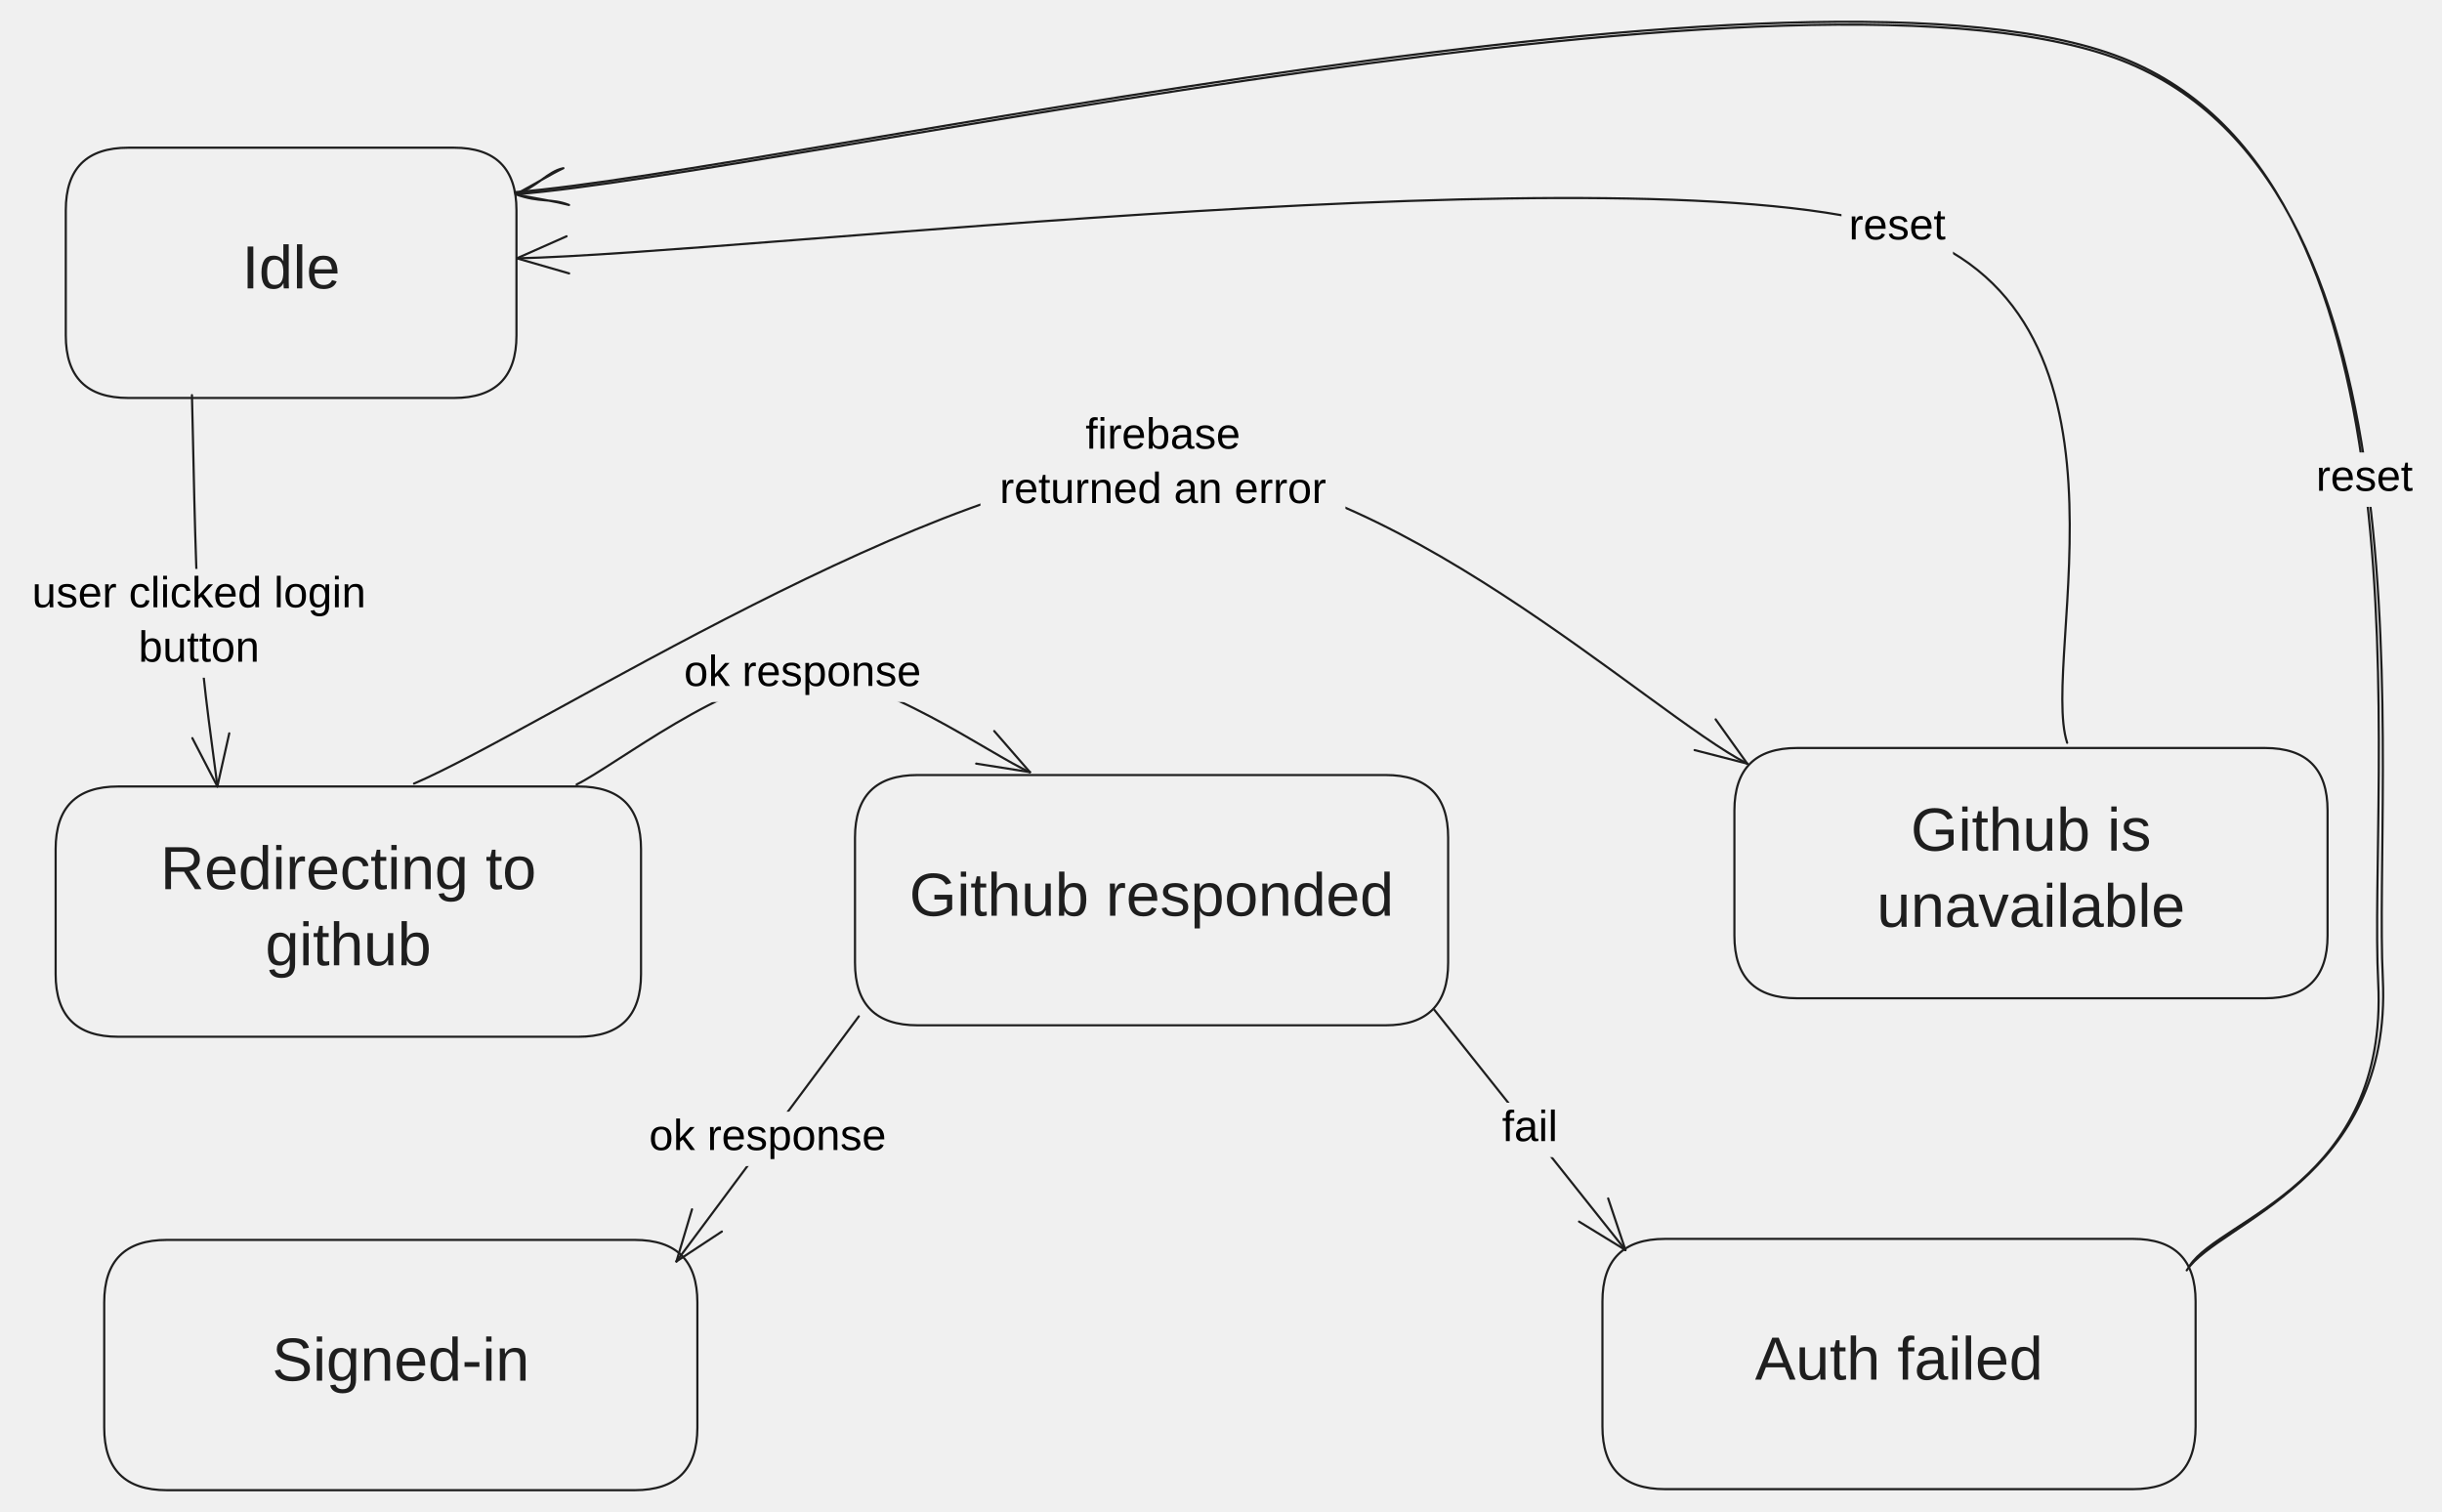
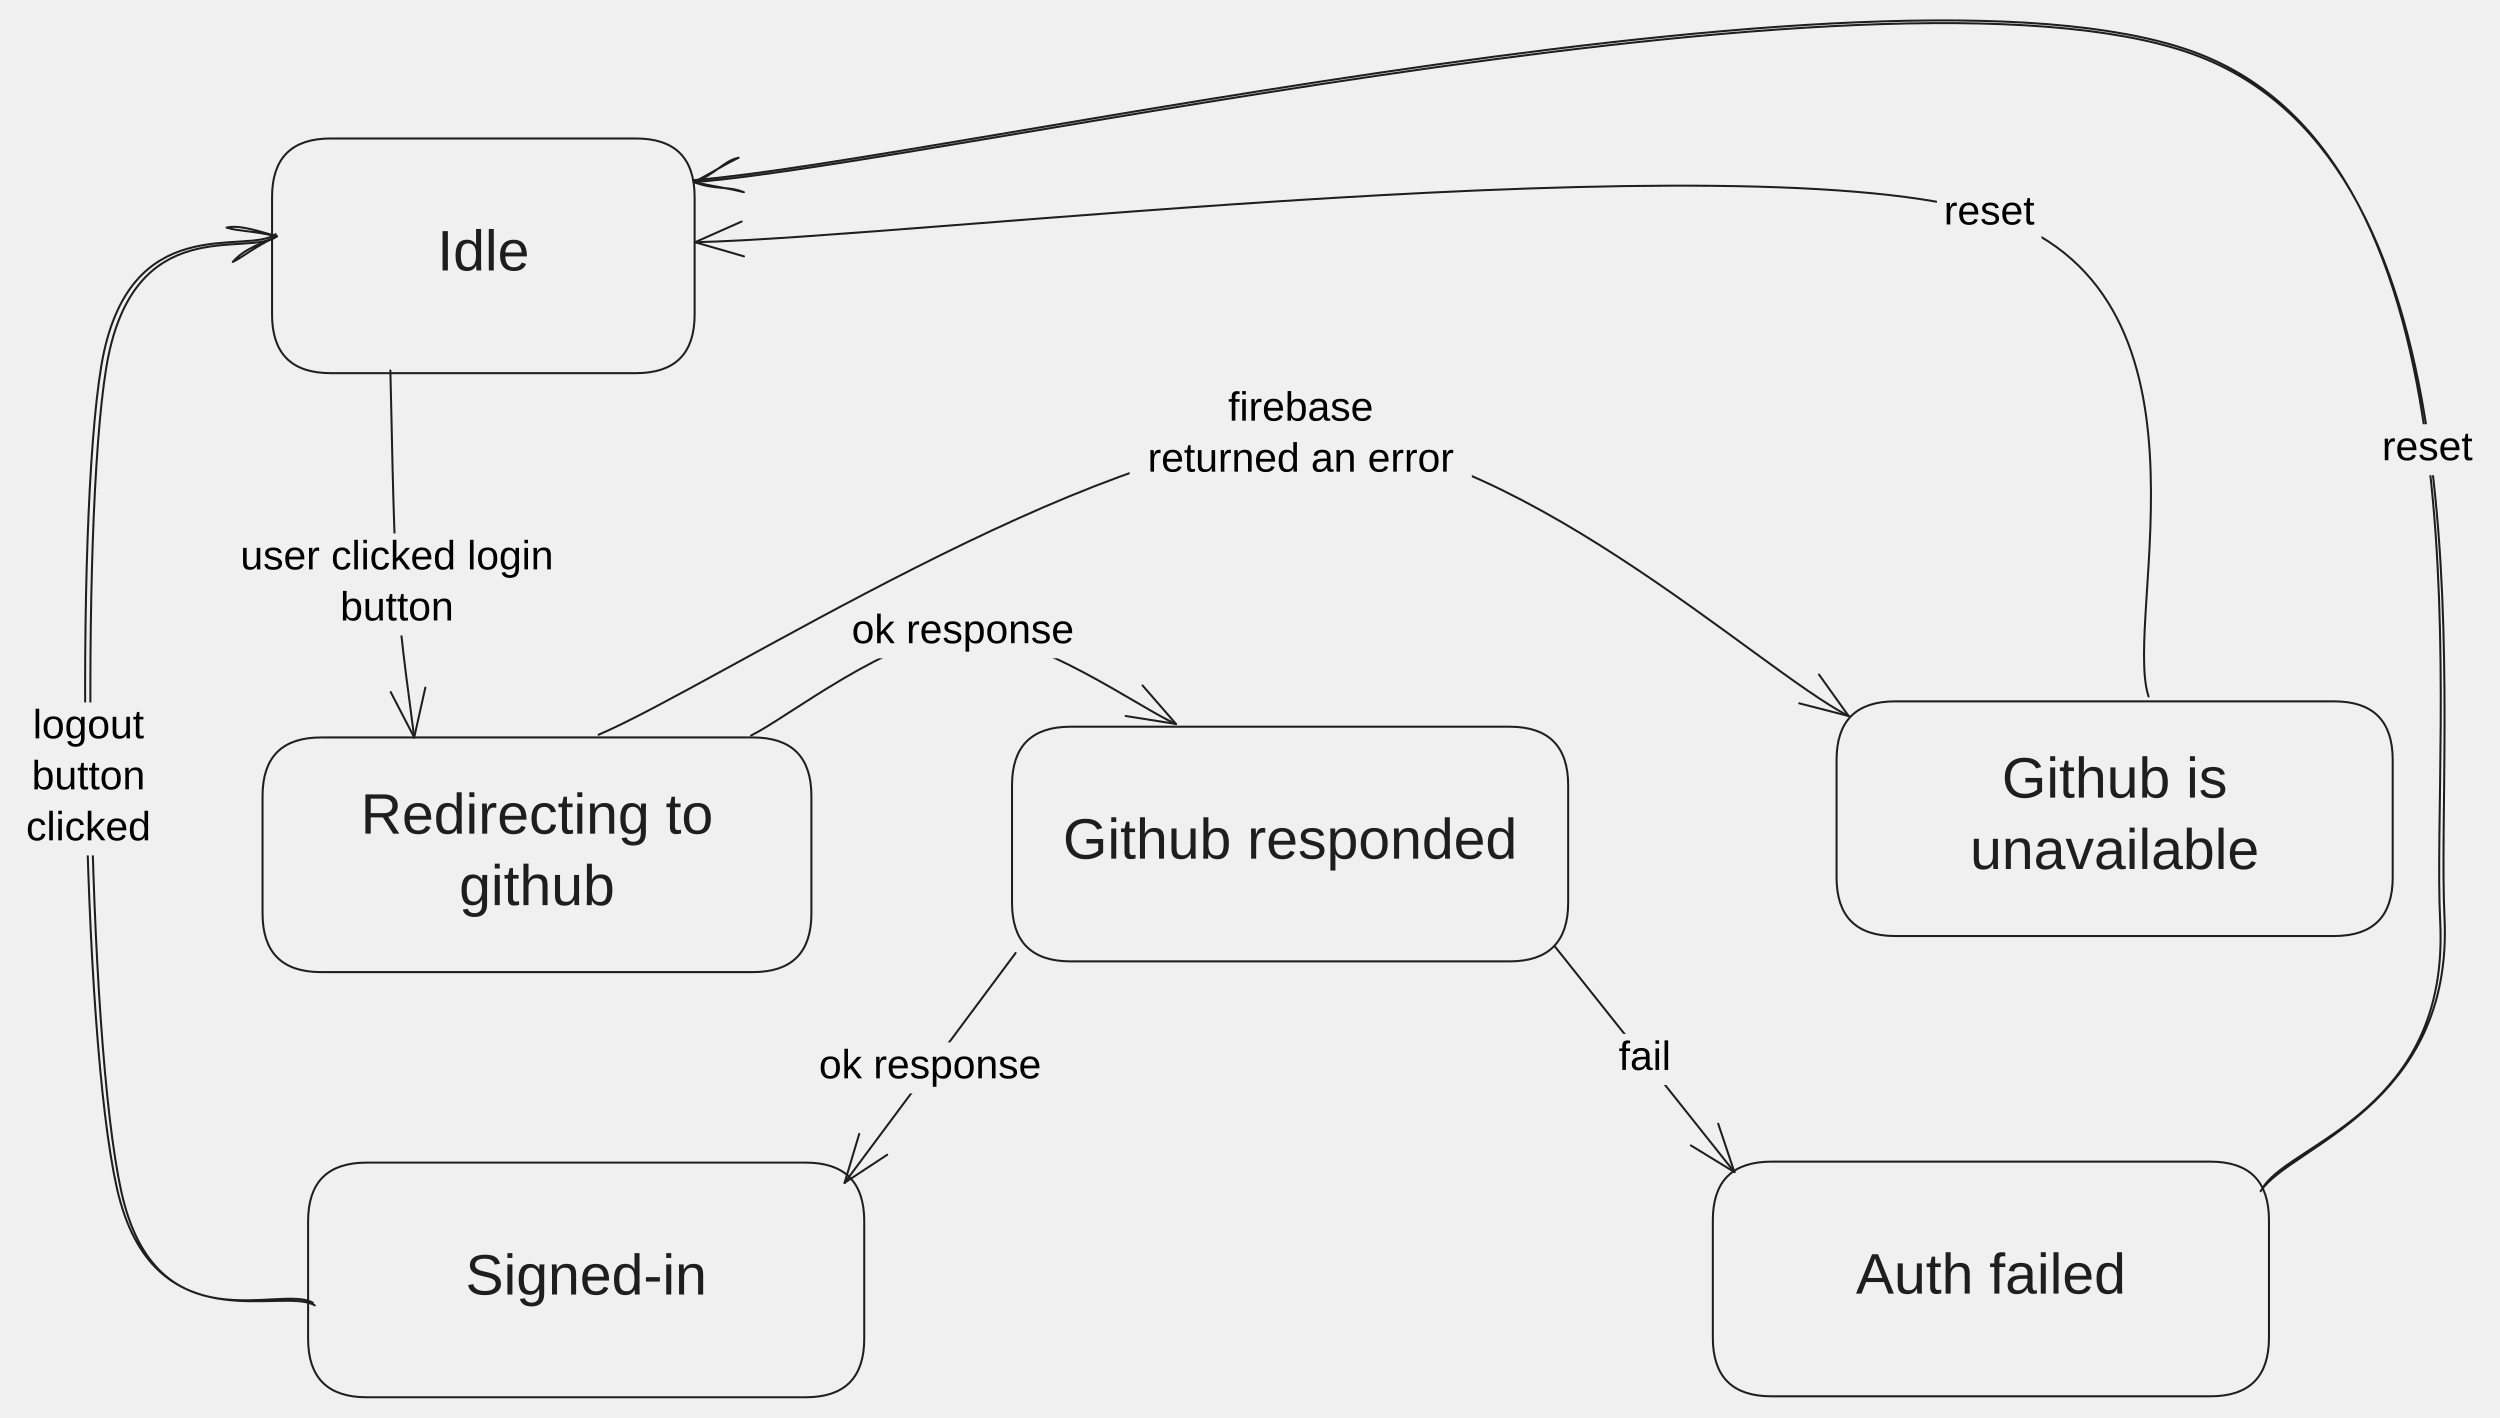
- <svg xmlns="http://www.w3.org/2000/svg" version="1.1" viewBox="0 0 1122.041 694.742" width="1122.041" height="694.742">
+ <svg xmlns="http://www.w3.org/2000/svg" version="1.1" viewBox="0 0 1225.141 694.742" width="1225.141" height="694.742">
  <defs>
    <style>
            .state-box {
                fill: transparent;
                transition: fill 1s ease 0s;
            }
            .state-box.active {
                fill: deepskyblue;
                transition: fill 0s ease 0s;
            }

            text.arrow {
                fill: black;
                font-size: 20px;
                transition: fill 1s ease 0s;
            }
            text.arrow.active {
                fill: deepskyblue;
                transition: fill 0s ease 0s;
            }

            path.arrow {
                stroke: black;
                transition: stroke 1s ease 0s;
            }
            path.arrow.active {
                stroke: deepskyblue;
                transition: stroke 0s ease 0s;
            }
            * {
                font-family: Arial;
            }
        </style>
  </defs>
-   <g stroke-linecap="round" transform="translate(25.56338 361.3898) rotate(0 134.4867 57.5)">
+   <g stroke-linecap="round" transform="translate(128.6638 361.3898) rotate(0 134.4867 57.5)">
    <path d="M28.75 0 C98.32 0, 167.89 0, 240.22 0 C259.39 0, 268.97 9.58, 268.97 28.75 C268.97 51.54, 268.97 74.33, 268.97 86.25 C268.97 105.42, 259.39 115, 240.22 115 C186.88 115, 133.54 115, 28.75 115 C9.58 115, 0 105.42, 0 86.25 C0 68, 0 49.74, 0 28.75 C0 9.58, 9.58 0, 28.75 0" stroke="none" stroke-width="0" class="state-box redirecting-to-github-0" />
    <path d="M28.75 0 C76.49 0, 124.22 0, 240.22 0 M28.75 0 C112.7 0, 196.65 0, 240.22 0 M240.22 0 C259.39 0, 268.97 9.58, 268.97 28.75 M240.22 0 C259.39 0, 268.97 9.58, 268.97 28.75 M268.97 28.75 C268.97 43.14, 268.97 57.52, 268.97 86.25 M268.97 28.75 C268.97 49.47, 268.97 70.19, 268.97 86.25 M268.97 86.25 C268.97 105.42, 259.39 115, 240.22 115 M268.97 86.25 C268.97 105.42, 259.39 115, 240.22 115 M240.22 115 C181.82 115, 123.42 115, 28.75 115 M240.22 115 C178.36 115, 116.5 115, 28.75 115 M28.75 115 C9.58 115, 0 105.42, 0 86.25 M28.75 115 C9.58 115, 0 105.42, 0 86.25 M0 86.25 C0 66.91, 0 47.57, 0 28.75 M0 86.25 C0 64.29, 0 42.33, 0 28.75 M0 28.75 C0 9.58, 9.58 0, 28.75 0 M0 28.75 C0 9.58, 9.58 0, 28.75 0" stroke="#1e1e1e" stroke-width="1" fill="none" />
  </g>
-   <g transform="translate(62.24612 383.8898) rotate(0 97.80395 35)">
+   <g transform="translate(165.3465 383.8898) rotate(0 97.80395 35)">
    <text x="97.804" y="24.668" font-family="Excalifont, Xiaolai, sans-serif, Segoe UI Emoji" font-size="28px" fill="#1e1e1e" text-anchor="middle" direction="ltr" dominant-baseline="alphabetic">
            Redirecting to
        </text>
    <text x="97.804" y="59.668" font-family="Excalifont, Xiaolai, sans-serif, Segoe UI Emoji" font-size="28px" fill="#1e1e1e" text-anchor="middle" direction="ltr" dominant-baseline="alphabetic">
            github
        </text>
  </g>
-   <g stroke-linecap="round" transform="translate(392.8485 356.1276) rotate(0 136.2722 57.5)">
+   <g stroke-linecap="round" transform="translate(495.9489 356.1276) rotate(0 136.2722 57.5)">
    <path d="M28.75 0 C105.01 0, 181.28 0, 243.79 0 C262.96 0, 272.54 9.58, 272.54 28.75 C272.54 51.63, 272.54 74.51, 272.54 86.25 C272.54 105.42, 262.96 115, 243.79 115 C188 115, 132.2 115, 28.75 115 C9.58 115, 0 105.42, 0 86.25 C0 73.27, 0 60.29, 0 28.75 C0 9.58, 9.58 0, 28.75 0" stroke="none" stroke-width="0" class="state-box github-responded-0" />
    <path d="M28.75 0 C78.09 0, 127.43 0, 243.79 0 M28.75 0 C80.91 0, 133.07 0, 243.79 0 M243.79 0 C262.96 0, 272.54 9.58, 272.54 28.75 M243.79 0 C262.96 0, 272.54 9.58, 272.54 28.75 M272.54 28.75 C272.54 42.69, 272.54 56.62, 272.54 86.25 M272.54 28.75 C272.54 48.68, 272.54 68.61, 272.54 86.25 M272.54 86.25 C272.54 105.42, 262.96 115, 243.79 115 M272.54 86.25 C272.54 105.42, 262.96 115, 243.79 115 M243.79 115 C180 115, 116.2 115, 28.75 115 M243.79 115 C173.18 115, 102.56 115, 28.75 115 M28.75 115 C9.58 115, 0 105.42, 0 86.25 M28.75 115 C9.58 115, 0 105.42, 0 86.25 M0 86.25 C0 68.92, 0 51.59, 0 28.75 M0 86.25 C0 71.73, 0 57.2, 0 28.75 M0 28.75 C0 9.58, 9.58 0, 28.75 0 M0 28.75 C0 9.58, 9.58 0, 28.75 0" stroke="#1e1e1e" stroke-width="1" fill="none" />
  </g>
-   <g transform="translate(409.7148 396.1276) rotate(0 119.4059 17.5)">
+   <g transform="translate(512.8151 396.1276) rotate(0 119.4059 17.5)">
    <text x="119.406" y="24.668" font-family="Excalifont, Xiaolai, sans-serif, Segoe UI Emoji" font-size="28px" fill="#1e1e1e" text-anchor="middle" direction="ltr" dominant-baseline="alphabetic">
            Github responded
        </text>
  </g>
-   <g stroke-linecap="round" transform="translate(796.9214 343.7036) rotate(0 136.2722 57.5)">
+   <g stroke-linecap="round" transform="translate(900.0218 343.7036) rotate(0 136.2722 57.5)">
    <path d="M28.75 0 C95.35 0, 161.95 0, 243.79 0 C262.96 0, 272.54 9.58, 272.54 28.75 C272.54 50.35, 272.54 71.94, 272.54 86.25 C272.54 105.42, 262.96 115, 243.79 115 C186.96 115, 130.13 115, 28.75 115 C9.58 115, 0 105.42, 0 86.25 C0 71.3, 0 56.36, 0 28.75 C0 9.58, 9.58 0, 28.75 0" stroke="none" stroke-width="0" class="state-box github-is-unavailable-0" />
    <path d="M28.75 0 C96.02 0, 163.3 0, 243.79 0 M28.75 0 C102.51 0, 176.27 0, 243.79 0 M243.79 0 C262.96 0, 272.54 9.58, 272.54 28.75 M243.79 0 C262.96 0, 272.54 9.58, 272.54 28.75 M272.54 28.75 C272.54 51.53, 272.54 74.31, 272.54 86.25 M272.54 28.75 C272.54 40.42, 272.54 52.08, 272.54 86.25 M272.54 86.25 C272.54 105.42, 262.96 115, 243.79 115 M272.54 86.25 C272.54 105.42, 262.96 115, 243.79 115 M243.79 115 C165.42 115, 87.04 115, 28.75 115 M243.79 115 C191.78 115, 139.77 115, 28.75 115 M28.75 115 C9.58 115, 0 105.42, 0 86.25 M28.75 115 C9.58 115, 0 105.42, 0 86.25 M0 86.25 C0 70.28, 0 54.32, 0 28.75 M0 86.25 C0 65.48, 0 44.72, 0 28.75 M0 28.75 C0 9.58, 9.58 0, 28.75 0 M0 28.75 C0 9.58, 9.58 0, 28.75 0" stroke="#1e1e1e" stroke-width="1" fill="none" />
  </g>
-   <g transform="translate(862.0316 366.2036) rotate(0 71.16196 35)">
+   <g transform="translate(965.132 366.2036) rotate(0 71.16196 35)">
    <text x="71.162" y="24.668" font-family="Excalifont, Xiaolai, sans-serif, Segoe UI Emoji" font-size="28px" fill="#1e1e1e" text-anchor="middle" direction="ltr" dominant-baseline="alphabetic">
            Github is
        </text>
    <text x="71.162" y="59.668" font-family="Excalifont, Xiaolai, sans-serif, Segoe UI Emoji" font-size="28px" fill="#1e1e1e" text-anchor="middle" direction="ltr" dominant-baseline="alphabetic">
            unavailable
        </text>
  </g>
-   <g stroke-linecap="round" transform="translate(47.88674 569.7423) rotate(0 136.2722 57.5)">
+   <g stroke-linecap="round" transform="translate(150.9871 569.7423) rotate(0 136.2722 57.5)">
    <path d="M28.75 0 C110.72 0, 192.68 0, 243.79 0 C262.96 0, 272.54 9.58, 272.54 28.75 C272.54 47.48, 272.54 66.22, 272.54 86.25 C272.54 105.42, 262.96 115, 243.79 115 C171.18 115, 98.57 115, 28.75 115 C9.58 115, 0 105.42, 0 86.25 C0 68.92, 0 51.6, 0 28.75 C0 9.58, 9.58 0, 28.75 0" stroke="none" stroke-width="0" class="state-box signed-in-0" />
    <path d="M28.75 0 C110.8 0, 192.84 0, 243.79 0 M28.75 0 C86.56 0, 144.38 0, 243.79 0 M243.79 0 C262.96 0, 272.54 9.58, 272.54 28.75 M243.79 0 C262.96 0, 272.54 9.58, 272.54 28.75 M272.54 28.75 C272.54 42.46, 272.54 56.17, 272.54 86.25 M272.54 28.75 C272.54 46.21, 272.54 63.68, 272.54 86.25 M272.54 86.25 C272.54 105.42, 262.96 115, 243.79 115 M272.54 86.25 C272.54 105.42, 262.96 115, 243.79 115 M243.79 115 C174.09 115, 104.39 115, 28.75 115 M243.79 115 C166.88 115, 89.97 115, 28.75 115 M28.75 115 C9.58 115, 0 105.42, 0 86.25 M28.75 115 C9.58 115, 0 105.42, 0 86.25 M0 86.25 C0 74.09, 0 61.94, 0 28.75 M0 86.25 C0 71.33, 0 56.41, 0 28.75 M0 28.75 C0 9.58, 9.58 0, 28.75 0 M0 28.75 C0 9.58, 9.58 0, 28.75 0" stroke="#1e1e1e" stroke-width="1" fill="none" />
  </g>
-   <g transform="translate(124.379 609.7423) rotate(0 59.77997 17.5)">
+   <g transform="translate(227.4793 609.7423) rotate(0 59.77997 17.5)">
    <text x="59.78" y="24.668" font-family="Excalifont, Xiaolai, sans-serif, Segoe UI Emoji" font-size="28px" fill="#1e1e1e" text-anchor="middle" direction="ltr" dominant-baseline="alphabetic">
            Signed-in
        </text>
  </g>
  <g mask="url(#mask-dBRB1qP6bkcvI_AYK9K7M)" stroke-linecap="round">
-     <g transform="translate(394.6084 467.0172) rotate(0 -41.90224 56.30611)">
+     <g transform="translate(497.7088 467.0172) rotate(0 -41.90224 56.30611)">
      <path d="M0 0 C-13.97 18.77, -69.84 93.84, -83.8 112.61 M0 0 C-13.97 18.77, -69.84 93.84, -83.8 112.61" stroke="#1e1e1e" stroke-width="1" fill="none" />
    </g>
-     <g transform="translate(394.6084 467.0172) rotate(0 -41.90224 56.30611)">
+     <g transform="translate(497.7088 467.0172) rotate(0 -41.90224 56.30611)">
      <path d="M-76.64 88.66 C-78.33 94.3, -80.01 99.94, -83.8 112.61 M-76.64 88.66 C-78.42 94.63, -80.21 100.59, -83.8 112.61" stroke="#1e1e1e" stroke-width="1" fill="none" />
    </g>
-     <g transform="translate(394.6084 467.0172) rotate(0 -41.90224 56.30611)">
+     <g transform="translate(497.7088 467.0172) rotate(0 -41.90224 56.30611)">
      <path d="M-62.92 98.87 C-67.84 102.11, -72.75 105.34, -83.8 112.61 M-62.92 98.87 C-68.12 102.29, -73.33 105.72, -83.8 112.61" stroke="#1e1e1e" stroke-width="1" fill="none" />
    </g>
  </g>
  <mask id="mask-dBRB1qP6bkcvI_AYK9K7M">
-     <rect x="0" y="0" fill="#fff" width="578.413" height="679.629" />
-     <rect x="295.226" y="510.823" fill="#000" width="114.96" height="25" opacity="1" />
-   </mask>
-   <g transform="translate(295.2262 510.8233) rotate(0 57.47996 12.5)">
+     <rect x="0" y="0" fill="#fff" width="681.513" height="679.629" />
+     <rect x="398.327" y="510.823" fill="#000" width="114.96" height="25" opacity="1" />
+   </mask>
+   <g transform="translate(398.3266 510.8233) rotate(0 57.47996 12.5)">
    <text x="57.48" y="17.62" fill="#1e1e1e" text-anchor="middle" direction="ltr" dominant-baseline="alphabetic" class="arrow ok-response-0">
            ok response
        </text>
  </g>
  <g mask="url(#mask-_jBM0xn4zXRzigc2xyOJr)" stroke-linecap="round">
-     <g transform="translate(264.9501 360.4534) rotate(0 104.1366 -25.19781)">
+     <g transform="translate(368.0505 360.4534) rotate(0 104.1366 -25.19781)">
      <path d="M0 0 C17.3 -8.4, 69.09 -49.44, 103.8 -50.38 C138.51 -51.32, 190.86 -13.11, 208.27 -5.66 M0 0 C17.3 -8.4, 69.09 -49.44, 103.8 -50.38 C138.51 -51.32, 190.86 -13.11, 208.27 -5.66" stroke="#1e1e1e" stroke-width="1" fill="none" />
    </g>
-     <g transform="translate(264.9501 360.4534) rotate(0 104.1366 -25.19781)">
+     <g transform="translate(368.0505 360.4534) rotate(0 104.1366 -25.19781)">
      <path d="M183.58 -9.57 C190.56 -8.46, 197.54 -7.36, 208.27 -5.66 M183.58 -9.57 C192.19 -8.2, 200.8 -6.84, 208.27 -5.66" stroke="#1e1e1e" stroke-width="1" fill="none" />
    </g>
-     <g transform="translate(264.9501 360.4534) rotate(0 104.1366 -25.19781)">
+     <g transform="translate(368.0505 360.4534) rotate(0 104.1366 -25.19781)">
      <path d="M191.87 -24.53 C196.5 -19.19, 201.14 -13.86, 208.27 -5.66 M191.87 -24.53 C197.59 -17.95, 203.31 -11.37, 208.27 -5.66" stroke="#1e1e1e" stroke-width="1" fill="none" />
    </g>
  </g>
  <mask id="mask-_jBM0xn4zXRzigc2xyOJr">
-     <rect x="0" y="0" fill="#fff" width="573.223" height="510.832" />
-     <rect x="311.272" y="297.575" fill="#000" width="114.96" height="25" opacity="1" />
-   </mask>
-   <g transform="translate(311.2715 297.5749) rotate(0 57.81521 37.68064)">
+     <rect x="0" y="0" fill="#fff" width="676.324" height="510.832" />
+     <rect x="414.372" y="297.575" fill="#000" width="114.96" height="25" opacity="1" />
+   </mask>
+   <g transform="translate(414.3719 297.5749) rotate(0 57.81521 37.68064)">
    <text x="57.48" y="17.62" fill="#1e1e1e" text-anchor="middle" direction="ltr" dominant-baseline="alphabetic" class="arrow ok-response-1">
            ok response
        </text>
  </g>
  <g mask="url(#mask-M0EonnSy34e1POpJgDUsM)" stroke-linecap="round">
-     <g transform="translate(190.2321 360.0559) rotate(0 306.3022 -73.27007)">
+     <g transform="translate(293.3325 360.0559) rotate(0 306.3022 -73.27007)">
      <path d="M0 0 C57.35 -24.42, 242.01 -145, 344.11 -146.53 C446.21 -148.05, 567.86 -32.06, 612.6 -9.16 M0 0 C57.35 -24.42, 242.01 -145, 344.11 -146.53 C446.21 -148.05, 567.86 -32.06, 612.6 -9.16" stroke="#1e1e1e" stroke-width="1" fill="none" />
    </g>
-     <g transform="translate(190.2321 360.0559) rotate(0 306.3022 -73.27007)">
+     <g transform="translate(293.3325 360.0559) rotate(0 306.3022 -73.27007)">
      <path d="M588.39 -15.39 C596.19 -13.39, 603.98 -11.38, 612.6 -9.16 M588.39 -15.39 C596.23 -13.37, 604.08 -11.36, 612.6 -9.16" stroke="#1e1e1e" stroke-width="1" fill="none" />
    </g>
-     <g transform="translate(190.2321 360.0559) rotate(0 306.3022 -73.27007)">
+     <g transform="translate(293.3325 360.0559) rotate(0 306.3022 -73.27007)">
      <path d="M598.06 -29.5 C602.74 -22.95, 607.42 -16.41, 612.6 -9.16 M598.06 -29.5 C602.77 -22.91, 607.48 -16.33, 612.6 -9.16" stroke="#1e1e1e" stroke-width="1" fill="none" />
    </g>
  </g>
  <mask id="mask-M0EonnSy34e1POpJgDUsM">
-     <rect x="0" y="0" fill="#fff" width="902.836" height="606.581" />
-     <rect x="450.495" y="188.531" fill="#000" width="167.7" height="50" opacity="1" />
-   </mask>
-   <g transform="translate(450.4946 188.5307) rotate(0 46.03969 98.25513)">
+     <rect x="0" y="0" fill="#fff" width="1005.937" height="606.581" />
+     <rect x="553.595" y="188.531" fill="#000" width="167.7" height="50" opacity="1" />
+   </mask>
+   <g transform="translate(553.595 188.5307) rotate(0 46.03969 98.25513)">
    <text x="83.85" y="17.62" fill="#1e1e1e" text-anchor="middle" direction="ltr" dominant-baseline="alphabetic" class="arrow firebase-returned-an-error-0">
            firebase
        </text>
    <text x="83.85" y="42.62" fill="#1e1e1e" text-anchor="middle" direction="ltr" dominant-baseline="alphabetic" class="arrow firebase-returned-an-error-0">
            returned an error
        </text>
  </g>
-   <g stroke-linecap="round" transform="translate(30.2244 67.86578) rotate(0 103.5384 57.5)">
+   <g stroke-linecap="round" transform="translate(133.3248 67.86578) rotate(0 103.5384 57.5)">
    <path d="M28.75 0 C62.98 0, 97.2 0, 178.33 0 C197.49 0, 207.08 9.58, 207.08 28.75 C207.08 49.81, 207.08 70.87, 207.08 86.25 C207.08 105.42, 197.49 115, 178.33 115 C140.02 115, 101.72 115, 28.75 115 C9.58 115, 0 105.42, 0 86.25 C0 65.99, 0 45.72, 0 28.75 C0 9.58, 9.58 0, 28.75 0" stroke="none" stroke-width="0" class="state-box idle-0" />
    <path d="M28.75 0 C69.41 0, 110.06 0, 178.33 0 M28.75 0 C62.83 0, 96.91 0, 178.33 0 M178.33 0 C197.49 0, 207.08 9.58, 207.08 28.75 M178.33 0 C197.49 0, 207.08 9.58, 207.08 28.75 M207.08 28.75 C207.08 51.32, 207.08 73.89, 207.08 86.25 M207.08 28.75 C207.08 40.77, 207.08 52.79, 207.08 86.25 M207.08 86.25 C207.08 105.42, 197.49 115, 178.33 115 M207.08 86.25 C207.08 105.42, 197.49 115, 178.33 115 M178.33 115 C127.27 115, 76.21 115, 28.75 115 M178.33 115 C120.09 115, 61.85 115, 28.75 115 M28.75 115 C9.58 115, 0 105.42, 0 86.25 M28.75 115 C9.58 115, 0 105.42, 0 86.25 M0 86.25 C0 64.14, 0 42.03, 0 28.75 M0 86.25 C0 64.07, 0 41.89, 0 28.75 M0 28.75 C0 9.58, 9.58 0, 28.75 0 M0 28.75 C0 9.58, 9.58 0, 28.75 0" stroke="#1e1e1e" stroke-width="1" fill="none" />
  </g>
-   <g transform="translate(106.9948 107.8658) rotate(0 26.76798 17.5)">
+   <g transform="translate(210.0952 107.8658) rotate(0 26.76798 17.5)">
    <text x="26.768" y="24.668" font-family="Excalifont, Xiaolai, sans-serif, Segoe UI Emoji" font-size="28px" fill="#1e1e1e" text-anchor="middle" direction="ltr" dominant-baseline="alphabetic">
            Idle
        </text>
  </g>
  <g mask="url(#mask-CVrc5wLQHs3bX172iG-gf)" stroke-linecap="round">
-     <g transform="translate(88.19829 181.5582) rotate(0 5.84191 89.90357)">
+     <g transform="translate(191.2987 181.5582) rotate(0 5.84191 89.90357)">
      <path d="M0 0 C0.54 17.48, 1.27 74.9, 3.22 104.87 C5.17 134.84, 10.27 167.32, 11.68 179.81 M0 0 C0.54 17.48, 1.27 74.9, 3.22 104.87 C5.17 134.84, 10.27 167.32, 11.68 179.81" stroke="#1e1e1e" stroke-width="1" fill="none" />
    </g>
-     <g transform="translate(88.19829 181.5582) rotate(0 5.84191 89.90357)">
+     <g transform="translate(191.2987 181.5582) rotate(0 5.84191 89.90357)">
      <path d="M0.18 157.61 C3.21 163.45, 6.23 169.29, 11.68 179.81 M0.18 157.61 C3.07 163.18, 5.95 168.75, 11.68 179.81" stroke="#1e1e1e" stroke-width="1" fill="none" />
    </g>
-     <g transform="translate(88.19829 181.5582) rotate(0 5.84191 89.90357)">
+     <g transform="translate(191.2987 181.5582) rotate(0 5.84191 89.90357)">
      <path d="M17.14 155.41 C15.7 161.83, 14.27 168.25, 11.68 179.81 M17.14 155.41 C15.77 161.53, 14.4 167.66, 11.68 179.81" stroke="#1e1e1e" stroke-width="1" fill="none" />
    </g>
  </g>
  <mask id="mask-CVrc5wLQHs3bX172iG-gf">
-     <rect x="0" y="0" fill="#fff" width="199.882" height="461.365" />
-     <rect x="10" y="261.428" fill="#000" width="162.84" height="50" opacity="1" />
-   </mask>
-   <g transform="translate(10 261.4279) rotate(0 84.0402 10.0339)">
+     <rect x="0" y="0" fill="#fff" width="302.982" height="461.365" />
+     <rect x="113.1" y="261.428" fill="#000" width="162.84" height="50" opacity="1" />
+   </mask>
+   <g transform="translate(113.1004 261.4279) rotate(0 84.0402 10.0339)">
    <text x="81.42" y="17.62" fill="#1e1e1e" text-anchor="middle" direction="ltr" dominant-baseline="alphabetic" class="arrow user-clicked-login-button-0">
            user clicked login
        </text>
    <text x="81.42" y="42.62" fill="#1e1e1e" text-anchor="middle" direction="ltr" dominant-baseline="alphabetic" class="arrow user-clicked-login-button-0">
            button
        </text>
  </g>
  <g mask="url(#mask-41Rm7YzU-sNw_DWX7DwIt)" stroke-linecap="round">
-     <g transform="translate(949.8129 341.3104) rotate(0 -355.5747 -125.1621)">
+     <g transform="translate(1052.913 341.3104) rotate(0 -355.5747 -125.1621)">
      <path d="M0 0 C-13.01 -39.4, 40.64 -199.31, -78.08 -236.42 C-196.8 -273.52, -606.63 -224.91, -712.34 -222.61 M0 0 C-13.01 -39.4, 40.64 -199.31, -78.08 -236.42 C-196.8 -273.52, -606.63 -224.91, -712.34 -222.61" stroke="#1e1e1e" stroke-width="1" fill="none" />
    </g>
-     <g transform="translate(949.8129 341.3104) rotate(0 -355.5747 -125.1621)">
+     <g transform="translate(1052.913 341.3104) rotate(0 -355.5747 -125.1621)">
      <path d="M-689.48 -232.74 C-694.38 -230.56, -699.28 -228.39, -712.34 -222.61 M-689.48 -232.74 C-695.99 -229.85, -702.49 -226.97, -712.34 -222.61" stroke="#1e1e1e" stroke-width="1" fill="none" />
    </g>
-     <g transform="translate(949.8129 341.3104) rotate(0 -355.5747 -125.1621)">
+     <g transform="translate(1052.913 341.3104) rotate(0 -355.5747 -125.1621)">
      <path d="M-688.32 -215.68 C-693.47 -217.16, -698.62 -218.65, -712.34 -222.61 M-688.32 -215.68 C-695.15 -217.65, -701.99 -219.62, -712.34 -222.61" stroke="#1e1e1e" stroke-width="1" fill="none" />
    </g>
  </g>
  <mask id="mask-41Rm7YzU-sNw_DWX7DwIt">
-     <rect x="0" y="0" fill="#fff" width="1762.151" height="677.726" />
-     <rect x="846.113" y="92.395" fill="#000" width="51.24" height="25" opacity="1" />
-   </mask>
-   <g transform="translate(846.1126 92.39459) rotate(0 -251.8744 123.7537)">
+     <rect x="0" y="0" fill="#fff" width="1865.251" height="677.726" />
+     <rect x="949.213" y="92.395" fill="#000" width="51.24" height="25" opacity="1" />
+   </mask>
+   <g transform="translate(949.213 92.39459) rotate(0 -251.8744 123.7537)">
    <text x="25.62" y="17.62" fill="#1e1e1e" text-anchor="middle" direction="ltr" dominant-baseline="alphabetic" class="arrow reset-0">
            reset
        </text>
  </g>
-   <g stroke-linecap="round" transform="translate(736.2836 569.2694) rotate(0 136.2722 57.5)">
+   <g stroke-linecap="round" transform="translate(839.384 569.2694) rotate(0 136.2722 57.5)">
    <path d="M28.75 0 C81.28 0, 133.81 0, 243.79 0 C262.96 0, 272.54 9.58, 272.54 28.75 C272.54 41.32, 272.54 53.88, 272.54 86.25 C272.54 105.42, 262.96 115, 243.79 115 C197.98 115, 152.17 115, 28.75 115 C9.58 115, 0 105.42, 0 86.25 C0 73.87, 0 61.49, 0 28.75 C0 9.58, 9.58 0, 28.75 0" stroke="none" stroke-width="0" class="state-box auth-failed-0" />
    <path d="M28.75 0 C110.84 0, 192.93 0, 243.79 0 M28.75 0 C110.36 0, 191.98 0, 243.79 0 M243.79 0 C262.96 0, 272.54 9.58, 272.54 28.75 M243.79 0 C262.96 0, 272.54 9.58, 272.54 28.75 M272.54 28.75 C272.54 50.62, 272.54 72.48, 272.54 86.25 M272.54 28.75 C272.54 47.66, 272.54 66.56, 272.54 86.25 M272.54 86.25 C272.54 105.42, 262.96 115, 243.79 115 M272.54 86.25 C272.54 105.42, 262.96 115, 243.79 115 M243.79 115 C184.34 115, 124.9 115, 28.75 115 M243.79 115 C200.22 115, 156.65 115, 28.75 115 M28.75 115 C9.58 115, 0 105.42, 0 86.25 M28.75 115 C9.58 115, 0 105.42, 0 86.25 M0 86.25 C0 70.6, 0 54.95, 0 28.75 M0 86.25 C0 68.62, 0 51, 0 28.75 M0 28.75 C0 9.58, 9.58 0, 28.75 0 M0 28.75 C0 9.58, 9.58 0, 28.75 0" stroke="#1e1e1e" stroke-width="1" fill="none" />
  </g>
-   <g transform="translate(796.5638 609.2694) rotate(0 75.99196 17.5)">
+   <g transform="translate(899.6642 609.2694) rotate(0 75.99196 17.5)">
    <text x="75.992" y="24.668" font-family="Excalifont, Xiaolai, sans-serif, Segoe UI Emoji" font-size="28px" fill="#1e1e1e" text-anchor="middle" direction="ltr" dominant-baseline="alphabetic">
            Auth failed
        </text>
  </g>
  <g mask="url(#mask-w1CRAUmJBAGQwUlGqFZ85)" stroke-linecap="round">
-     <g transform="translate(659.0324 464.0206) rotate(0 43.90833 55.18548)">
+     <g transform="translate(762.1327 464.0206) rotate(0 43.90833 55.18548)">
      <path d="M0 0 C14.64 18.4, 73.18 91.98, 87.82 110.37 M0 0 C14.64 18.4, 73.18 91.98, 87.82 110.37" stroke="#1e1e1e" stroke-width="1" fill="none" />
    </g>
-     <g transform="translate(659.0324 464.0206) rotate(0 43.90833 55.18548)">
+     <g transform="translate(762.1327 464.0206) rotate(0 43.90833 55.18548)">
      <path d="M66.5 97.31 C73.72 101.73, 80.94 106.16, 87.82 110.37 M66.5 97.31 C74.45 102.18, 82.4 107.05, 87.82 110.37" stroke="#1e1e1e" stroke-width="1" fill="none" />
    </g>
-     <g transform="translate(659.0324 464.0206) rotate(0 43.90833 55.18548)">
+     <g transform="translate(762.1327 464.0206) rotate(0 43.90833 55.18548)">
      <path d="M79.88 86.66 C82.57 94.69, 85.26 102.72, 87.82 110.37 M79.88 86.66 C82.84 95.5, 85.8 104.34, 87.82 110.37" stroke="#1e1e1e" stroke-width="1" fill="none" />
    </g>
  </g>
  <mask id="mask-w1CRAUmJBAGQwUlGqFZ85">
-     <rect x="0" y="0" fill="#fff" width="846.849" height="674.392" />
-     <rect x="687.521" y="506.706" fill="#000" width="30.84" height="25" opacity="1" />
-   </mask>
-   <g transform="translate(687.5207 506.7061) rotate(0 15.41998 12.5)">
+     <rect x="0" y="0" fill="#fff" width="949.949" height="674.392" />
+     <rect x="790.621" y="506.706" fill="#000" width="30.84" height="25" opacity="1" />
+   </mask>
+   <g transform="translate(790.6211 506.7061) rotate(0 15.41998 12.5)">
    <text x="15.42" y="17.62" fill="#1e1e1e" text-anchor="middle" direction="ltr" dominant-baseline="alphabetic" class="arrow fail-0">
            fail
        </text>
  </g>
  <g mask="url(#mask-X4xVCqoFczZUFWfL8BiAX)" stroke-linecap="round">
-     <g transform="translate(1006.119 582.2483) rotate(0 -340.3475 -285.3851)">
+     <g transform="translate(1109.219 582.2483) rotate(0 -340.3475 -285.3851)">
      <path d="M0.05 -0.75 C14.53 -22.49, 91.23 -38.42, 86.61 -130.67 C81.98 -222.92, 115.01 -493.72, -27.69 -554.26 C-170.4 -614.8, -645.87 -503.95, -769.6 -493.93 M-1.38 1.48 C13.47 -20.63, 93.15 -40.21, 88.73 -132.65 C84.31 -225.08, 115.11 -493.08, -27.88 -553.13 C-170.86 -613.18, -645.21 -502.83, -769.17 -492.96" stroke="#1e1e1e" stroke-width="1" fill="none" />
    </g>
-     <g transform="translate(1006.119 582.2483) rotate(0 -340.3475 -285.3851)">
+     <g transform="translate(1109.219 582.2483) rotate(0 -340.3475 -285.3851)">
      <path d="M-747.24 -504.96 C-754.64 -503.47, -759.07 -496.39, -769.17 -492.96 M-747.24 -504.96 C-753.23 -502.13, -759.01 -498.42, -769.17 -492.96" stroke="#1e1e1e" stroke-width="1" fill="none" />
    </g>
-     <g transform="translate(1006.119 582.2483) rotate(0 -340.3475 -285.3851)">
+     <g transform="translate(1109.219 582.2483) rotate(0 -340.3475 -285.3851)">
      <path d="M-744.66 -488.06 C-752.74 -491.29, -757.9 -488.93, -769.17 -492.96 M-744.66 -488.06 C-751.4 -489.8, -757.87 -490.64, -769.17 -492.96" stroke="#1e1e1e" stroke-width="1" fill="none" />
    </g>
  </g>
  <mask id="mask-X4xVCqoFczZUFWfL8BiAX">
-     <rect x="0" y="0" fill="#fff" width="1963.805" height="1236.144" />
-     <rect x="1060.801" y="207.903" fill="#000" width="51.24" height="25" opacity="1" />
-   </mask>
-   <g transform="translate(1060.801 207.9028) rotate(0 -395.0295 88.96043)">
+     <rect x="0" y="0" fill="#fff" width="2066.906" height="1236.144" />
+     <rect x="1163.901" y="207.903" fill="#000" width="51.24" height="25" opacity="1" />
+   </mask>
+   <g transform="translate(1163.901 207.9028) rotate(0 -395.0295 88.96043)">
    <text x="25.62" y="17.62" fill="#1e1e1e" text-anchor="middle" direction="ltr" dominant-baseline="alphabetic" class="arrow reset-1">
            reset
        </text>
  </g>
+   <g mask="url(#mask-c5BgGGVVgW2KDPIAv486N)" stroke-linecap="round">
+     <g transform="translate(153.1875 640.1045) rotate(0 -55.21338 -262.8876)">
+       <path d="M1.05 -0.4 C-14.79 -9.97, -78.39 19.17, -95.83 -57.54 C-113.27 -134.24, -116.53 -382.67, -103.57 -460.64 C-90.61 -538.61, -32.14 -514.75, -18.07 -525.37 M0.14 -1.66 C-15.28 -11.03, -76.85 20.23, -93.73 -56.11 C-110.61 -132.44, -113.86 -381.63, -101.16 -459.66 C-88.45 -537.69, -31.5 -513.65, -17.51 -524.29" stroke="#1e1e1e" stroke-width="1" fill="none" />
+     </g>
+     <g transform="translate(153.1875 640.1045) rotate(0 -55.21338 -262.8876)">
+       <path d="M-39.13 -511.74 C-34.74 -516.79, -29.37 -519.29, -17.51 -524.29 M-39.13 -511.74 C-34.26 -514.04, -29.14 -518.72, -17.51 -524.29" stroke="#1e1e1e" stroke-width="1" fill="none" />
+     </g>
+     <g transform="translate(153.1875 640.1045) rotate(0 -55.21338 -262.8876)">
+       <path d="M-42.14 -528.57 C-37.07 -529.73, -31 -528.31, -17.51 -524.29 M-42.14 -528.57 C-36.44 -526.72, -30.58 -527.25, -17.51 -524.29" stroke="#1e1e1e" stroke-width="1" fill="none" />
+     </g>
+   </g>
+   <mask id="mask-c5BgGGVVgW2KDPIAv486N">
+     <rect x="0" y="0" fill="#fff" width="355.854" height="1265.438" />
+     <rect x="10" y="344.2" fill="#000" width="66.7" height="75" opacity="1" />
+   </mask>
+   <g transform="translate(10 344.1996) rotate(0 87.97412 33.01741)">
+     <text x="33.35" y="17.62" fill="#1e1e1e" text-anchor="middle" direction="ltr" dominant-baseline="alphabetic" class="arrow logout-button-clicked-0">
+             logout
+         </text>
+     <text x="33.35" y="42.62" fill="#1e1e1e" text-anchor="middle" direction="ltr" dominant-baseline="alphabetic" class="arrow logout-button-clicked-0">
+             button
+         </text>
+     <text x="33.35" y="67.62" fill="#1e1e1e" text-anchor="middle" direction="ltr" dominant-baseline="alphabetic" class="arrow logout-button-clicked-0">
+             clicked
+         </text>
+   </g>
</svg>
